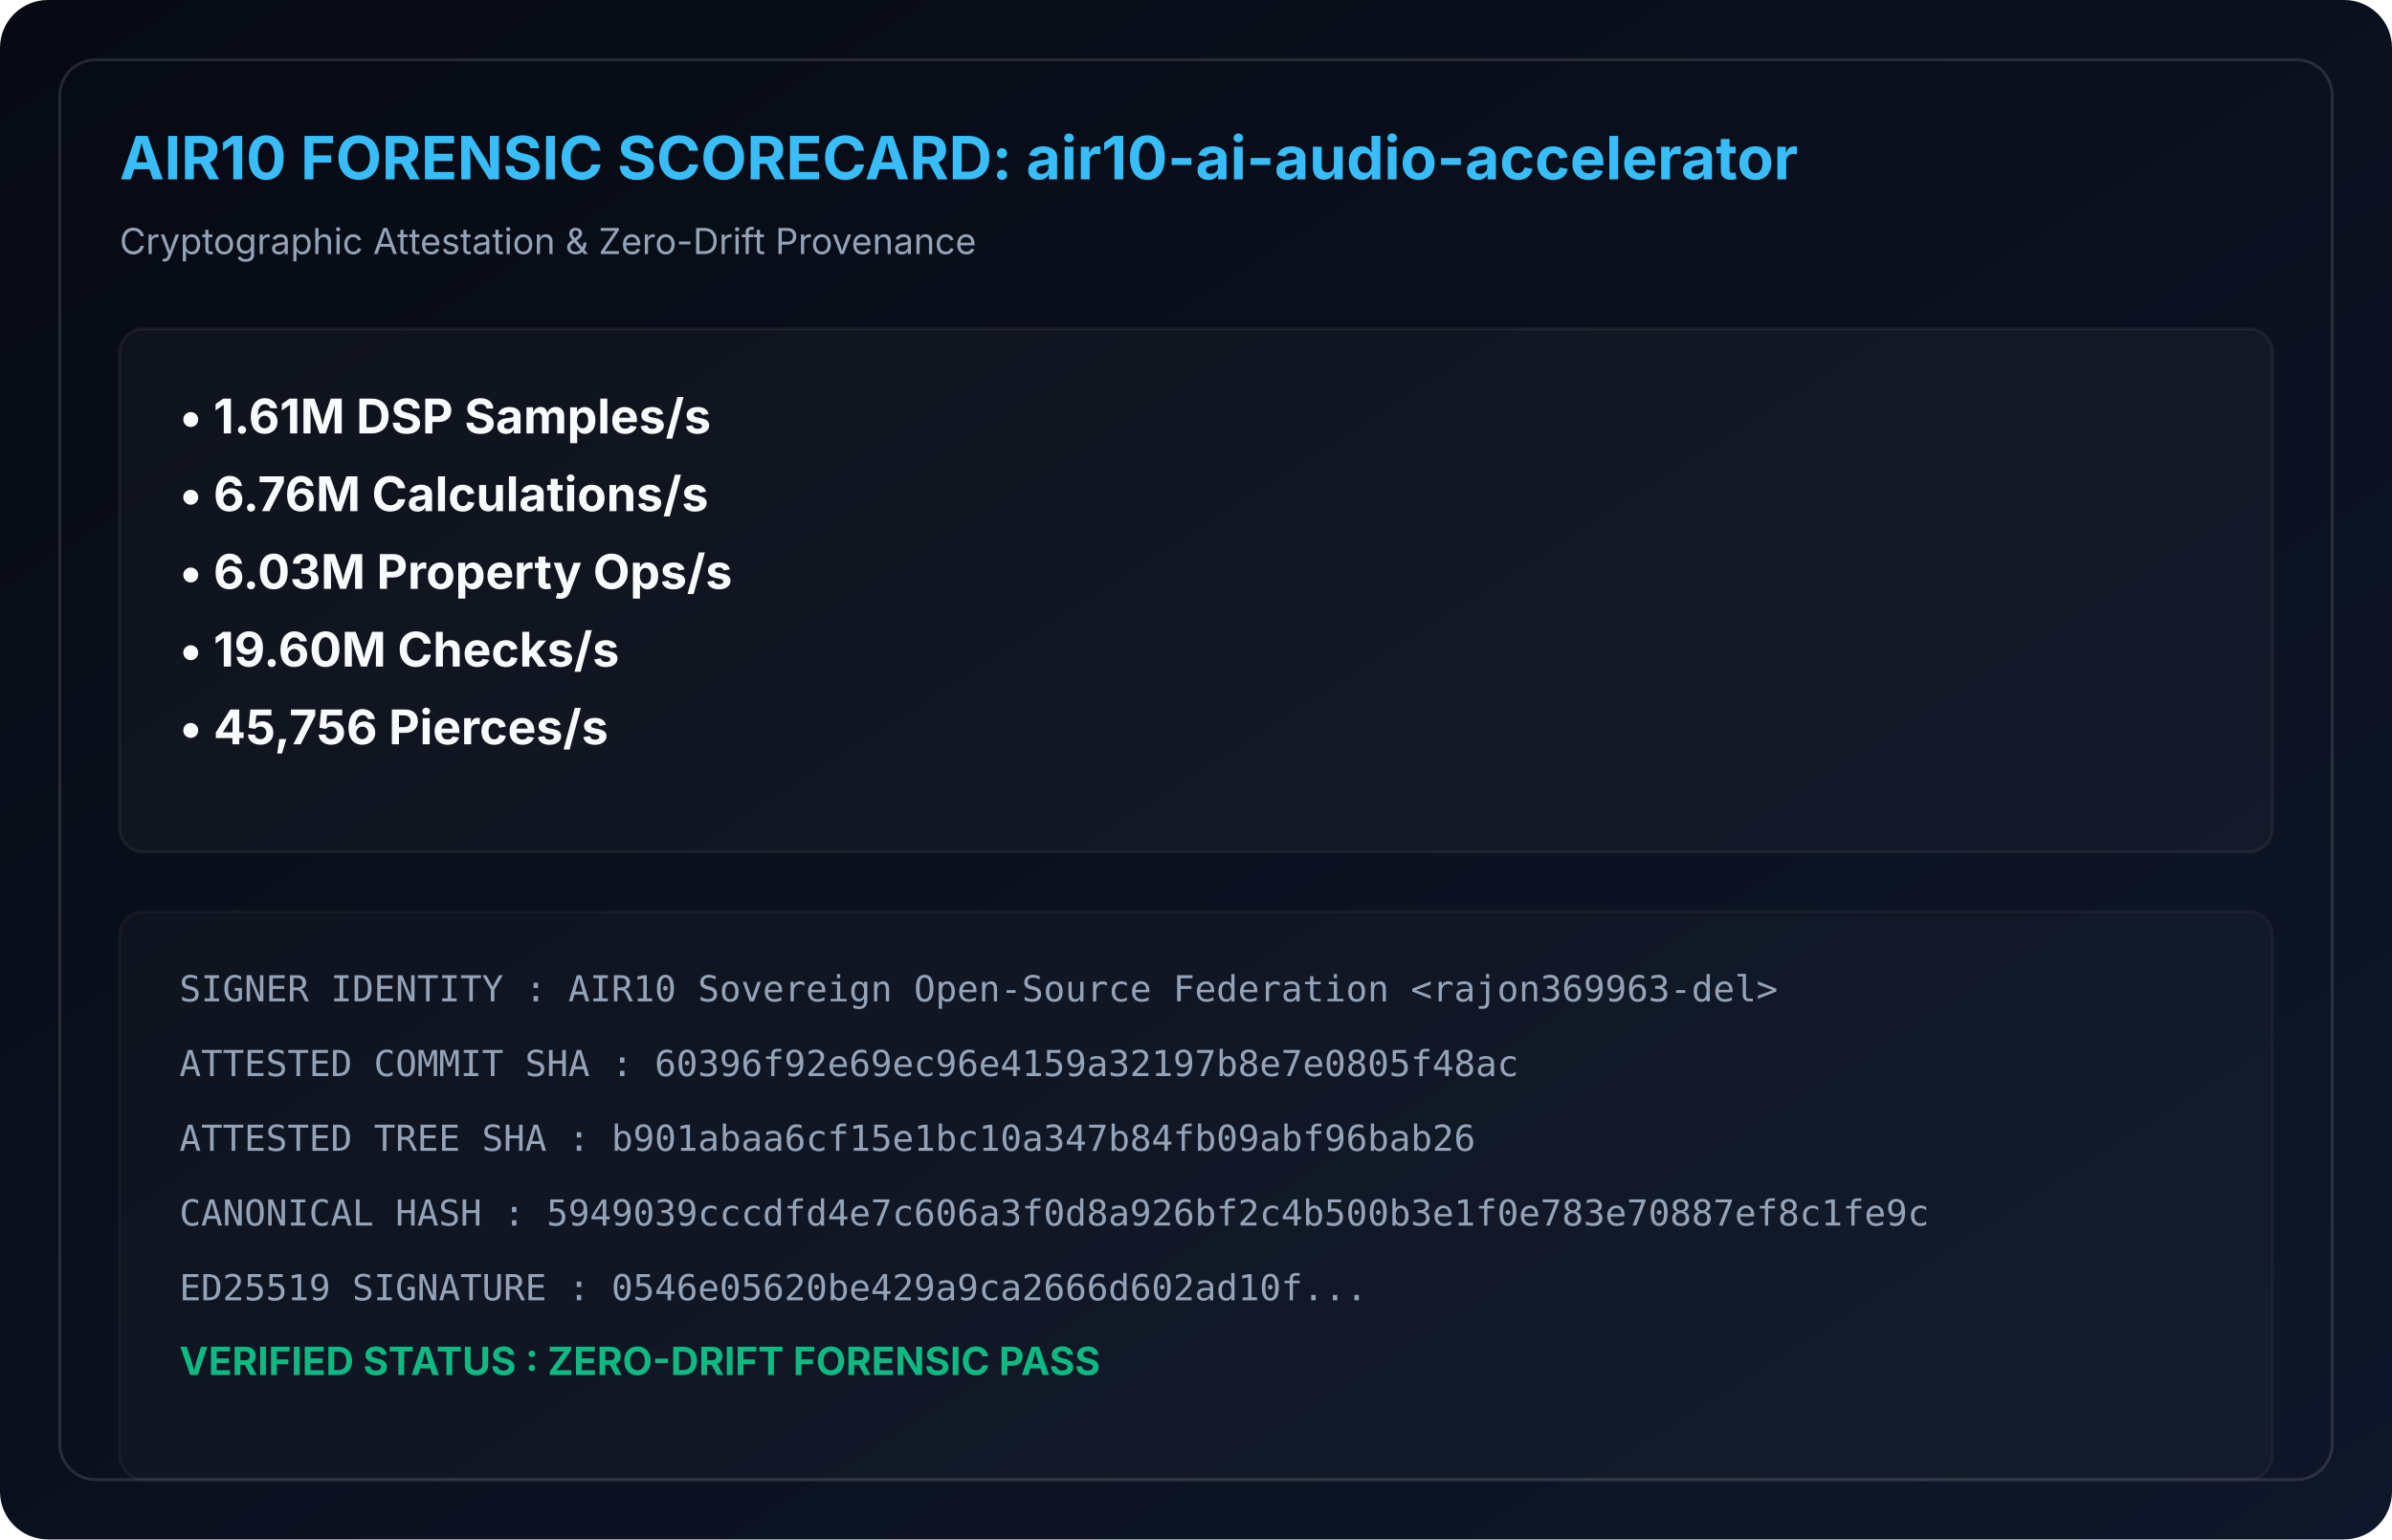
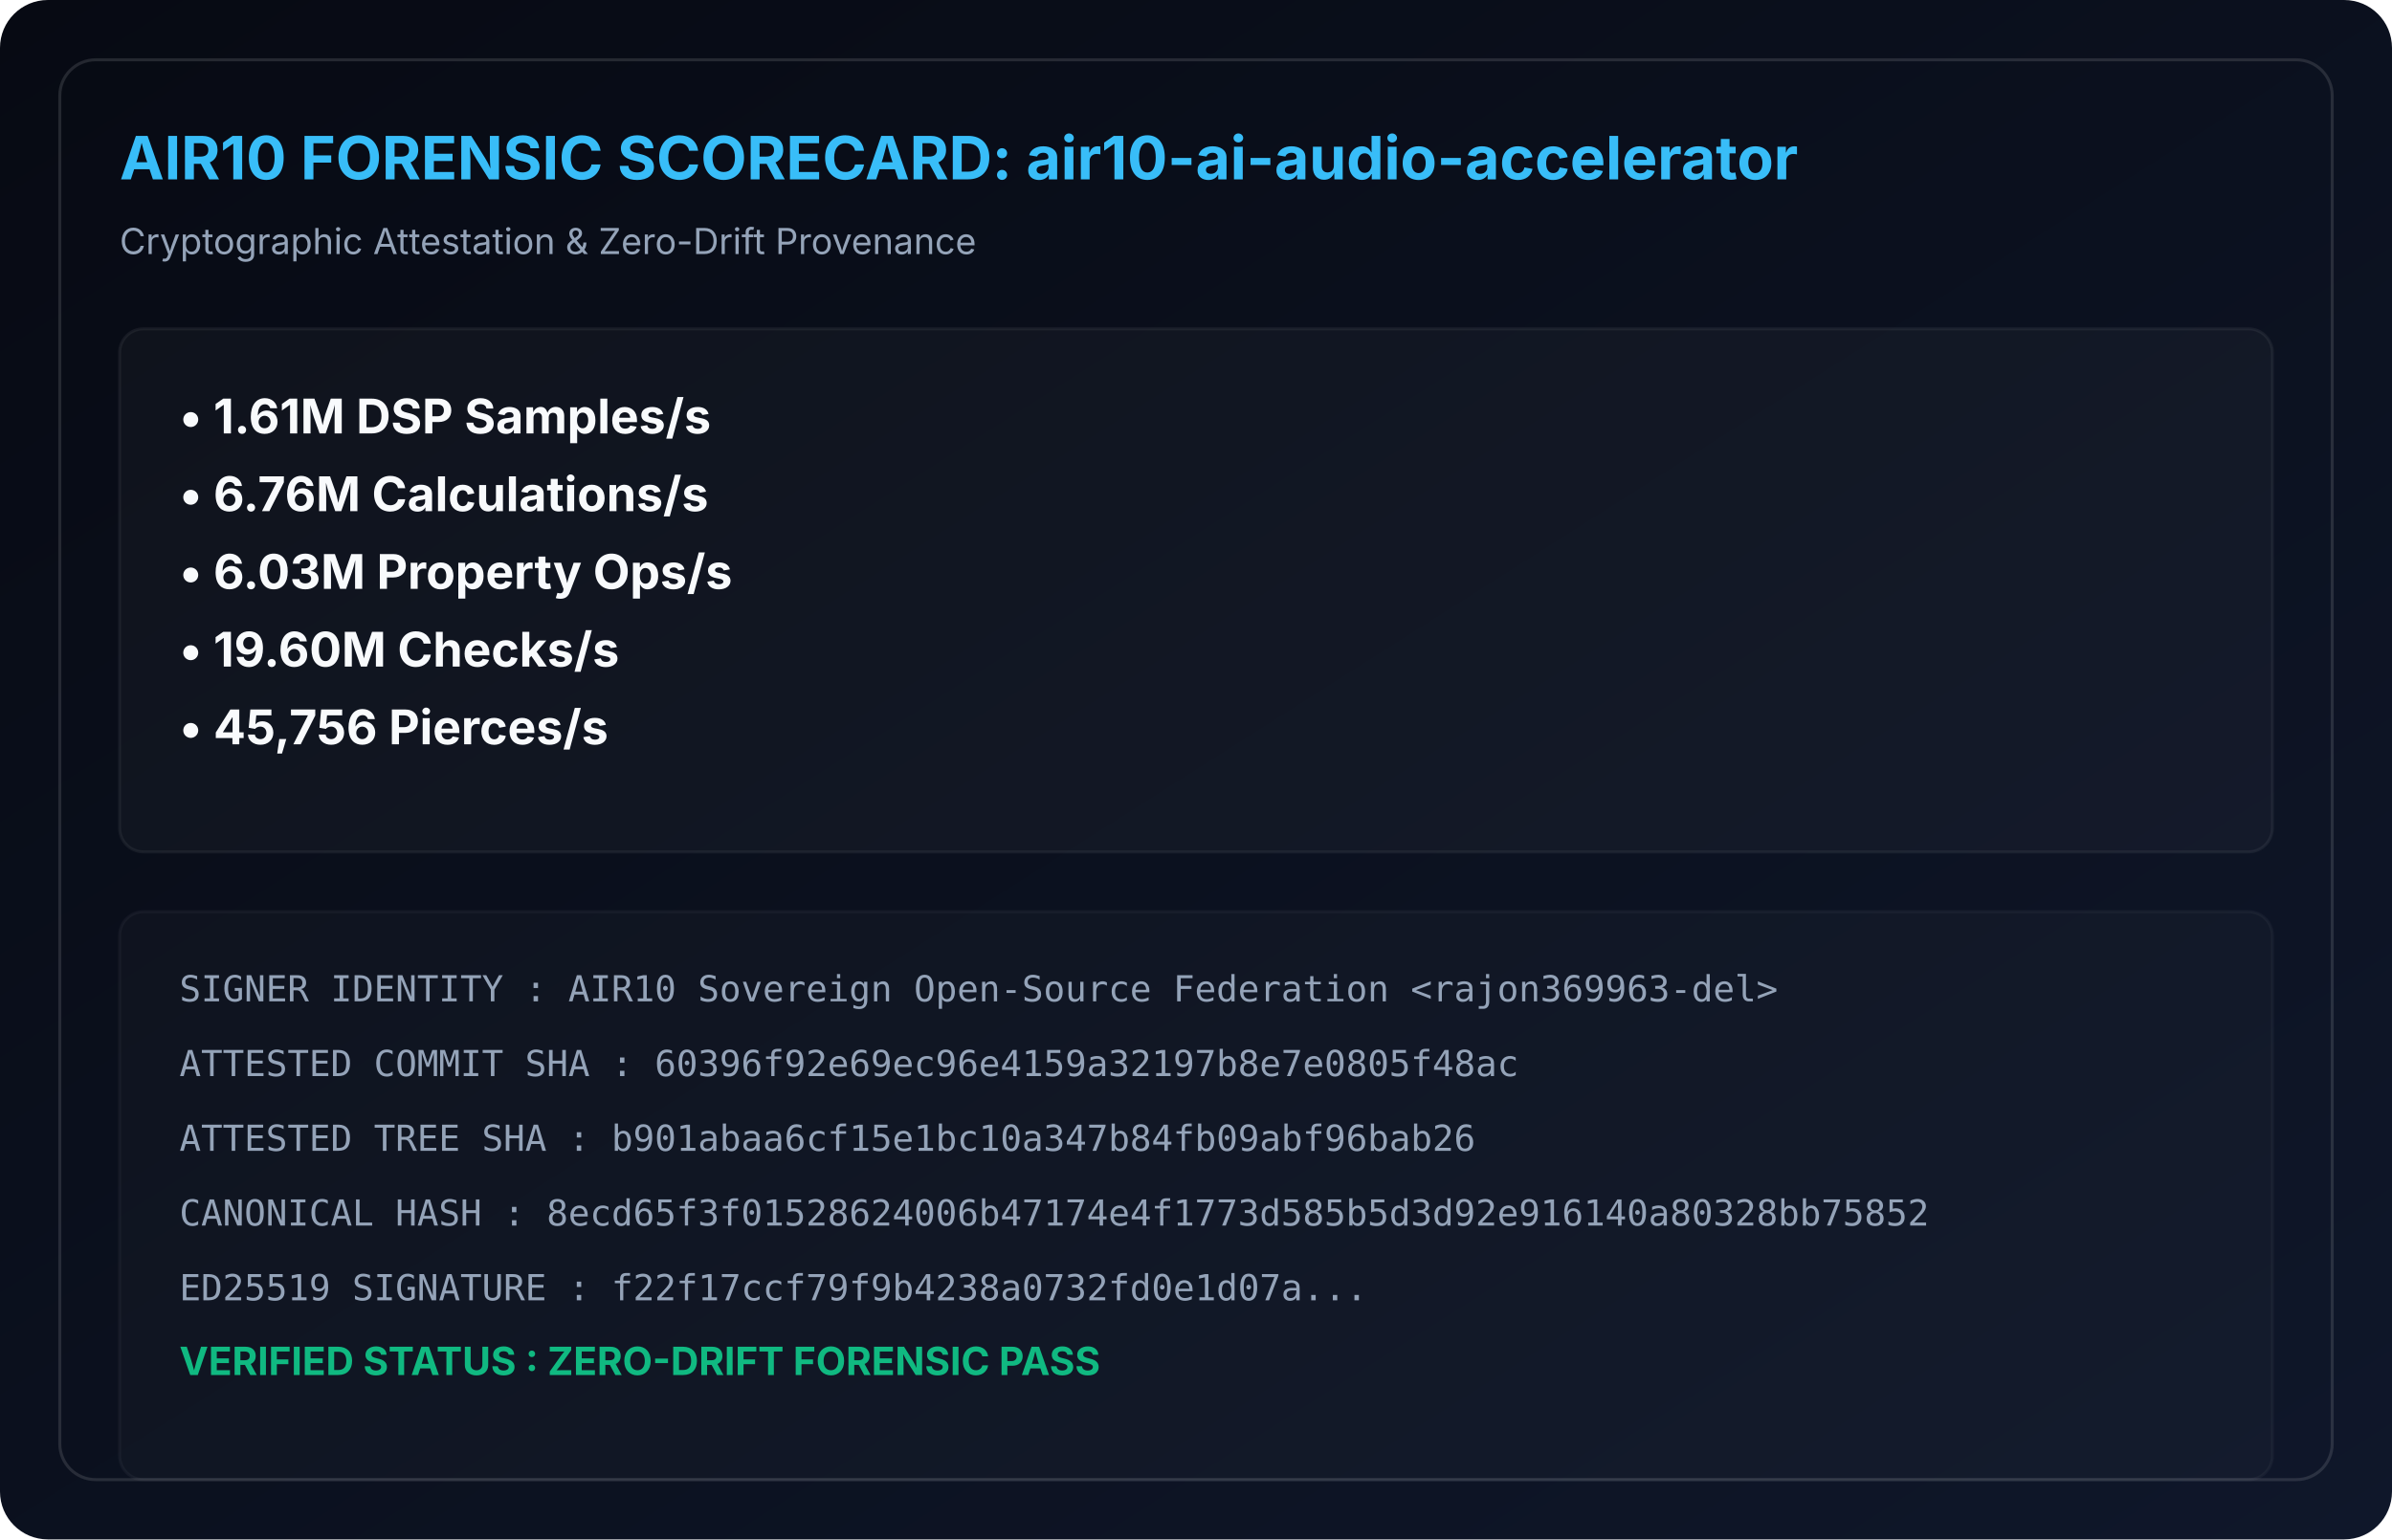
<svg xmlns="http://www.w3.org/2000/svg" viewBox="0 0 800 515" width="800" height="515">
  <defs>
    <linearGradient id="bg" x1="0%" y1="0%" x2="100%" y2="100%">
      <stop offset="0%" stop-color="#070a13" />
      <stop offset="100%" stop-color="#0f172a" />
    </linearGradient>
  </defs>
  <rect width="800" height="515" fill="url(#bg)" rx="16" />
  <rect x="20" y="20" width="760" height="475" fill="none" stroke="rgba(255,255,255,0.12)" stroke-width="1" rx="12" />
  <text x="40" y="60" fill="#38bdf8" font-family="-apple-system, system-ui, sans-serif" font-size="20" font-weight="700">AIR10 FORENSIC SCORECARD: air10-ai-audio-accelerator</text>
  <text x="40" y="85" fill="#94a3b8" font-family="-apple-system, system-ui, sans-serif" font-size="12">Cryptographic Attestation &amp; Zero-Drift Provenance</text>
  <rect x="40" y="110" width="720" height="175" fill="rgba(255,255,255,0.03)" rx="8" stroke="rgba(255,255,255,0.06)" />
  <text x="60" y="145" fill="#f8fafc" font-family="-apple-system, system-ui, sans-serif" font-size="16" font-weight="700">• 1.61M DSP Samples/s</text>
  <text x="60" y="171" fill="#f8fafc" font-family="-apple-system, system-ui, sans-serif" font-size="16" font-weight="700">• 6.76M Calculations/s</text>
  <text x="60" y="197" fill="#f8fafc" font-family="-apple-system, system-ui, sans-serif" font-size="16" font-weight="700">• 6.03M Property Ops/s</text>
  <text x="60" y="223" fill="#f8fafc" font-family="-apple-system, system-ui, sans-serif" font-size="16" font-weight="700">• 19.60M Checks/s</text>
  <text x="60" y="249" fill="#f8fafc" font-family="-apple-system, system-ui, sans-serif" font-size="16" font-weight="700">• 45,756 Pierces/s</text>
  <rect x="40" y="305" width="720" height="190" fill="rgba(255,255,255,0.02)" rx="8" stroke="rgba(255,255,255,0.04)" />
  <text x="60" y="335" fill="#94a3b8" font-family="monospace" font-size="12">SIGNER IDENTITY     : AIR10 Sovereign Open-Source Federation &lt;rajon369963-del&gt;</text>
  <text x="60" y="360" fill="#94a3b8" font-family="monospace" font-size="12">ATTESTED COMMIT SHA : 60396f92e69ec96e4159a32197b8e7e0805f48ac</text>
  <text x="60" y="385" fill="#94a3b8" font-family="monospace" font-size="12">ATTESTED TREE SHA   : b901abaa6cf15e1bc10a347b84fb09abf96bab26</text>
-   <text x="60" y="410" fill="#94a3b8" font-family="monospace" font-size="12">CANONICAL HASH      : 5949039cccdfd4e7c606a3f0d8a926bf2c4b500b3e1f0e783e70887ef8c1fe9c</text>
-   <text x="60" y="435" fill="#94a3b8" font-family="monospace" font-size="12">ED25519 SIGNATURE   : 0546e05620be429a9ca2666d602ad10f...</text>
+   <text x="60" y="410" fill="#94a3b8" font-family="monospace" font-size="12">CANONICAL HASH      : 8ecd65f3f01528624006b47174e4f1773d585b5d3d92e916140a80328bb75852</text>
+   <text x="60" y="435" fill="#94a3b8" font-family="monospace" font-size="12">ED25519 SIGNATURE   : f22f17ccf79f9b4238a0732fd0e1d07a...</text>
  <text x="60" y="460" fill="#10b981" font-family="-apple-system, system-ui, sans-serif" font-size="13" font-weight="700">VERIFIED STATUS     : ZERO-DRIFT FORENSIC PASS</text>
</svg>
